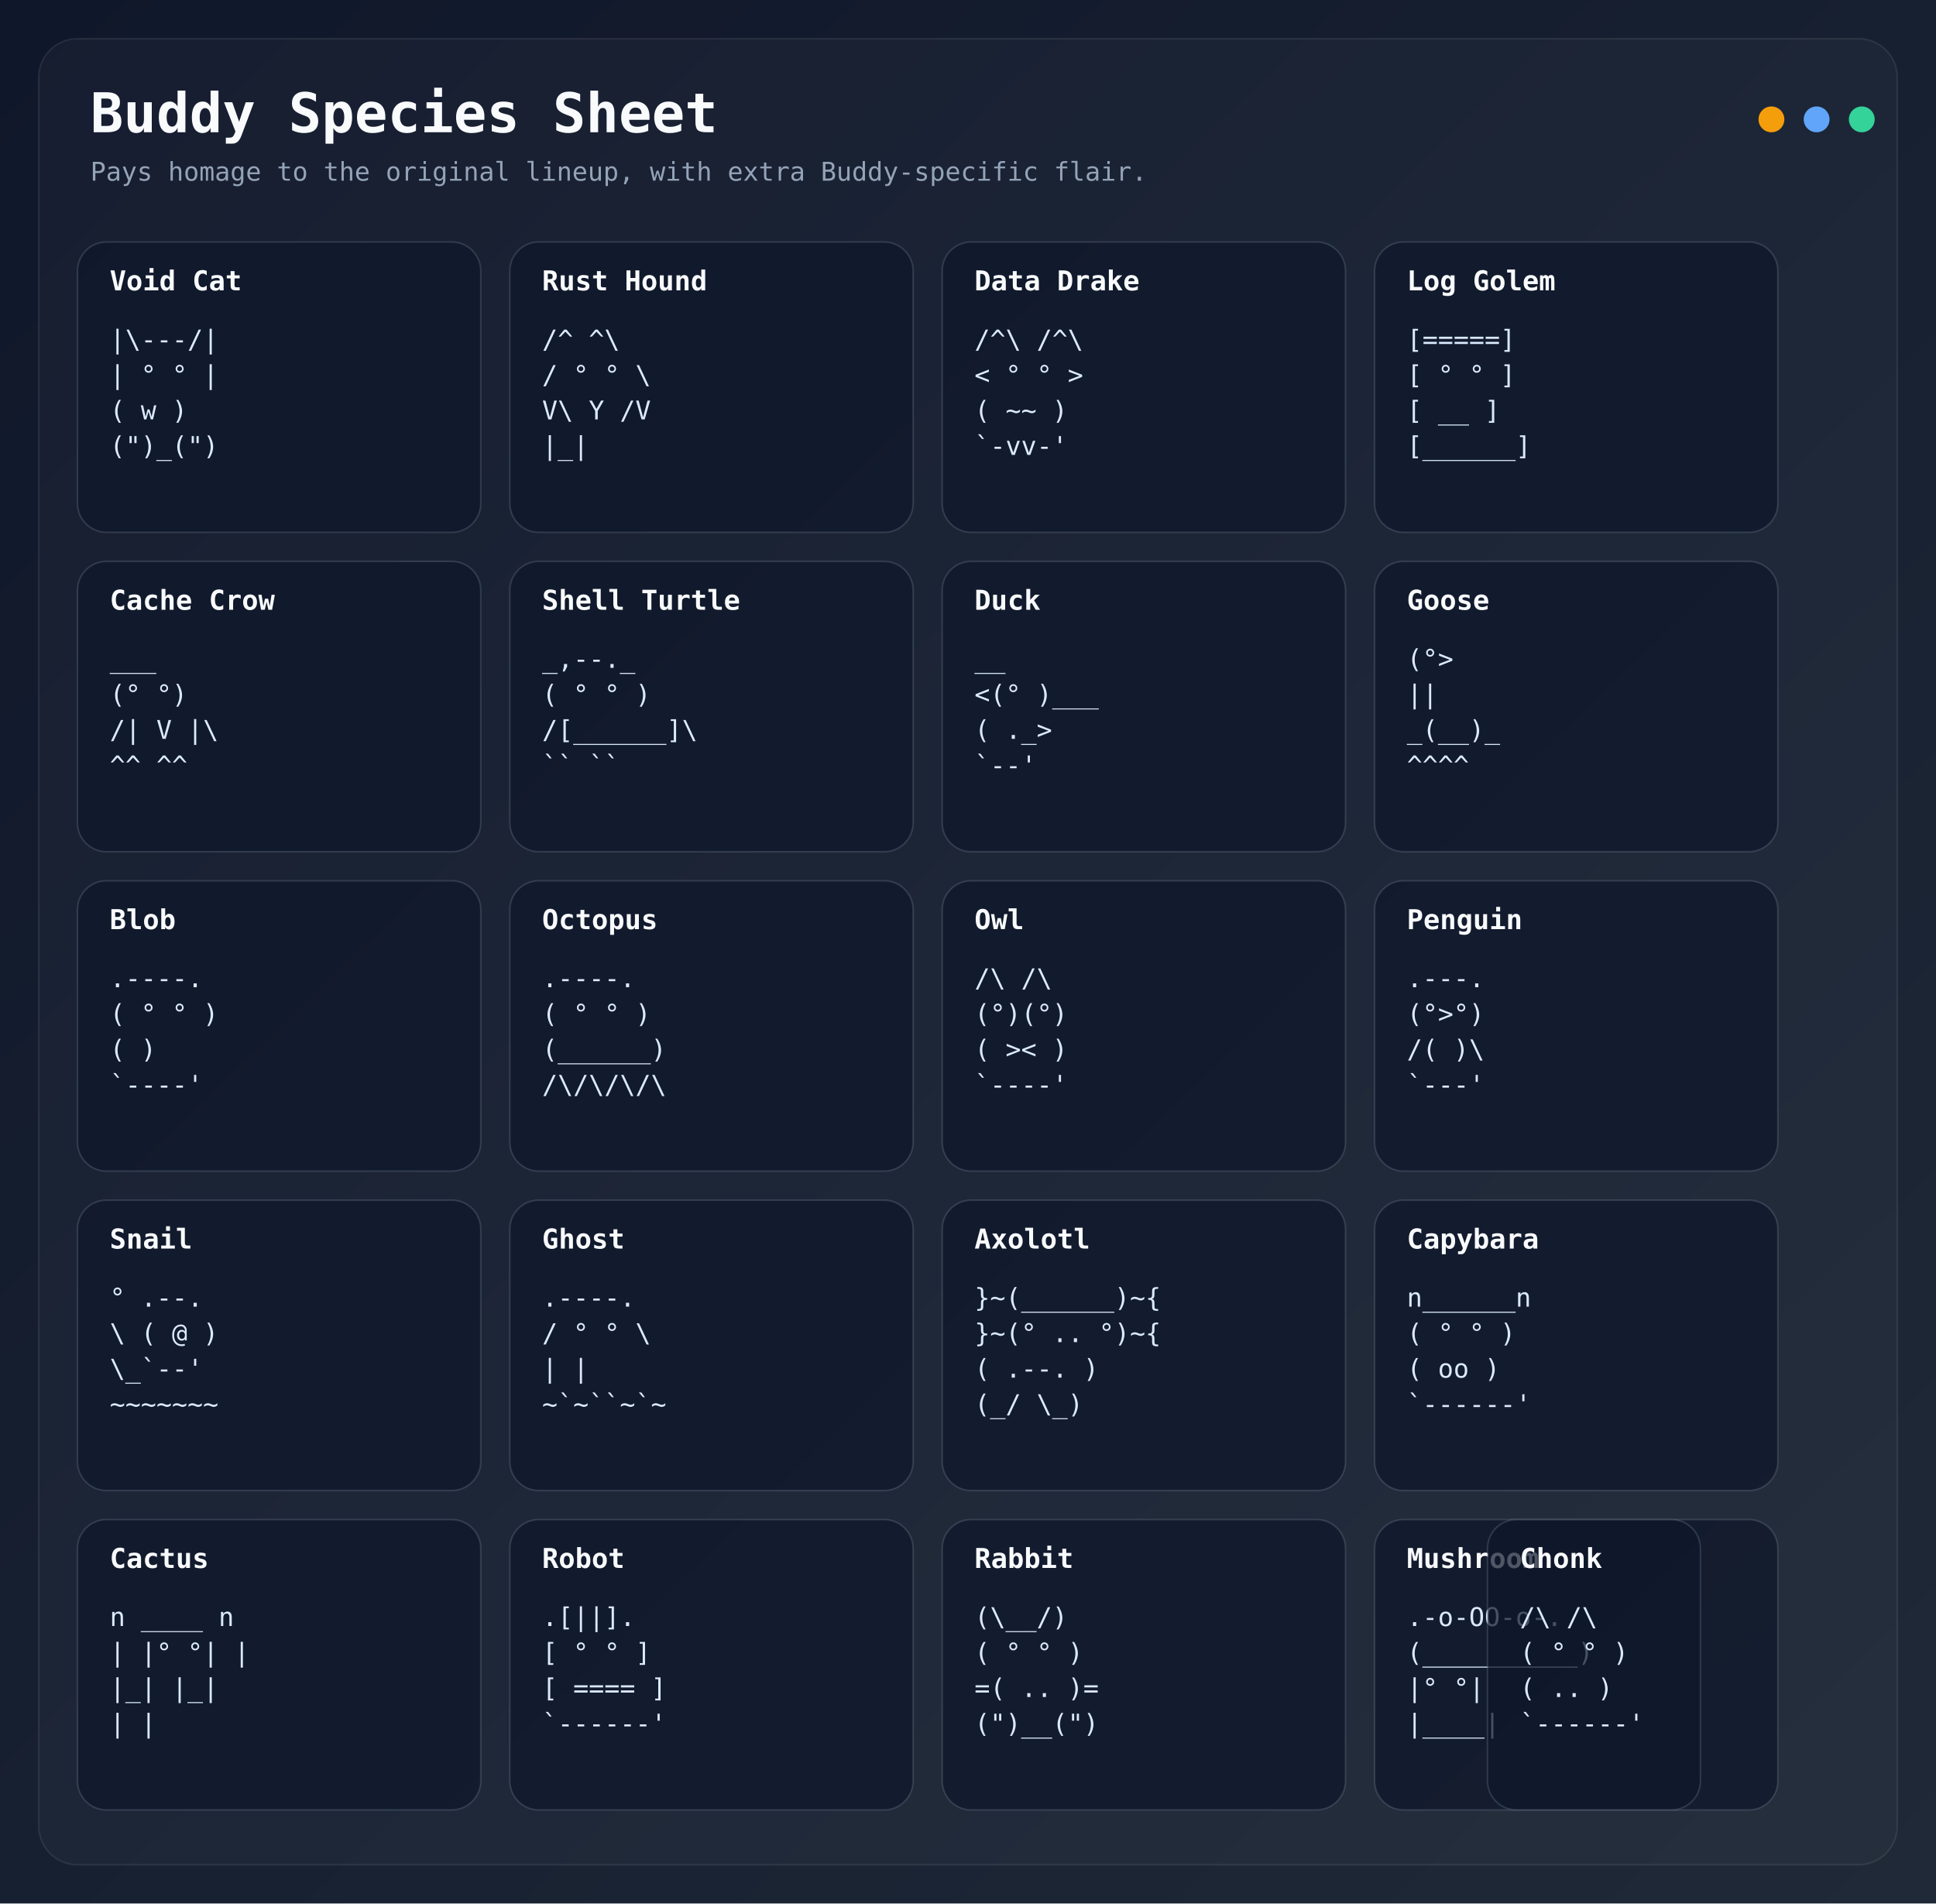
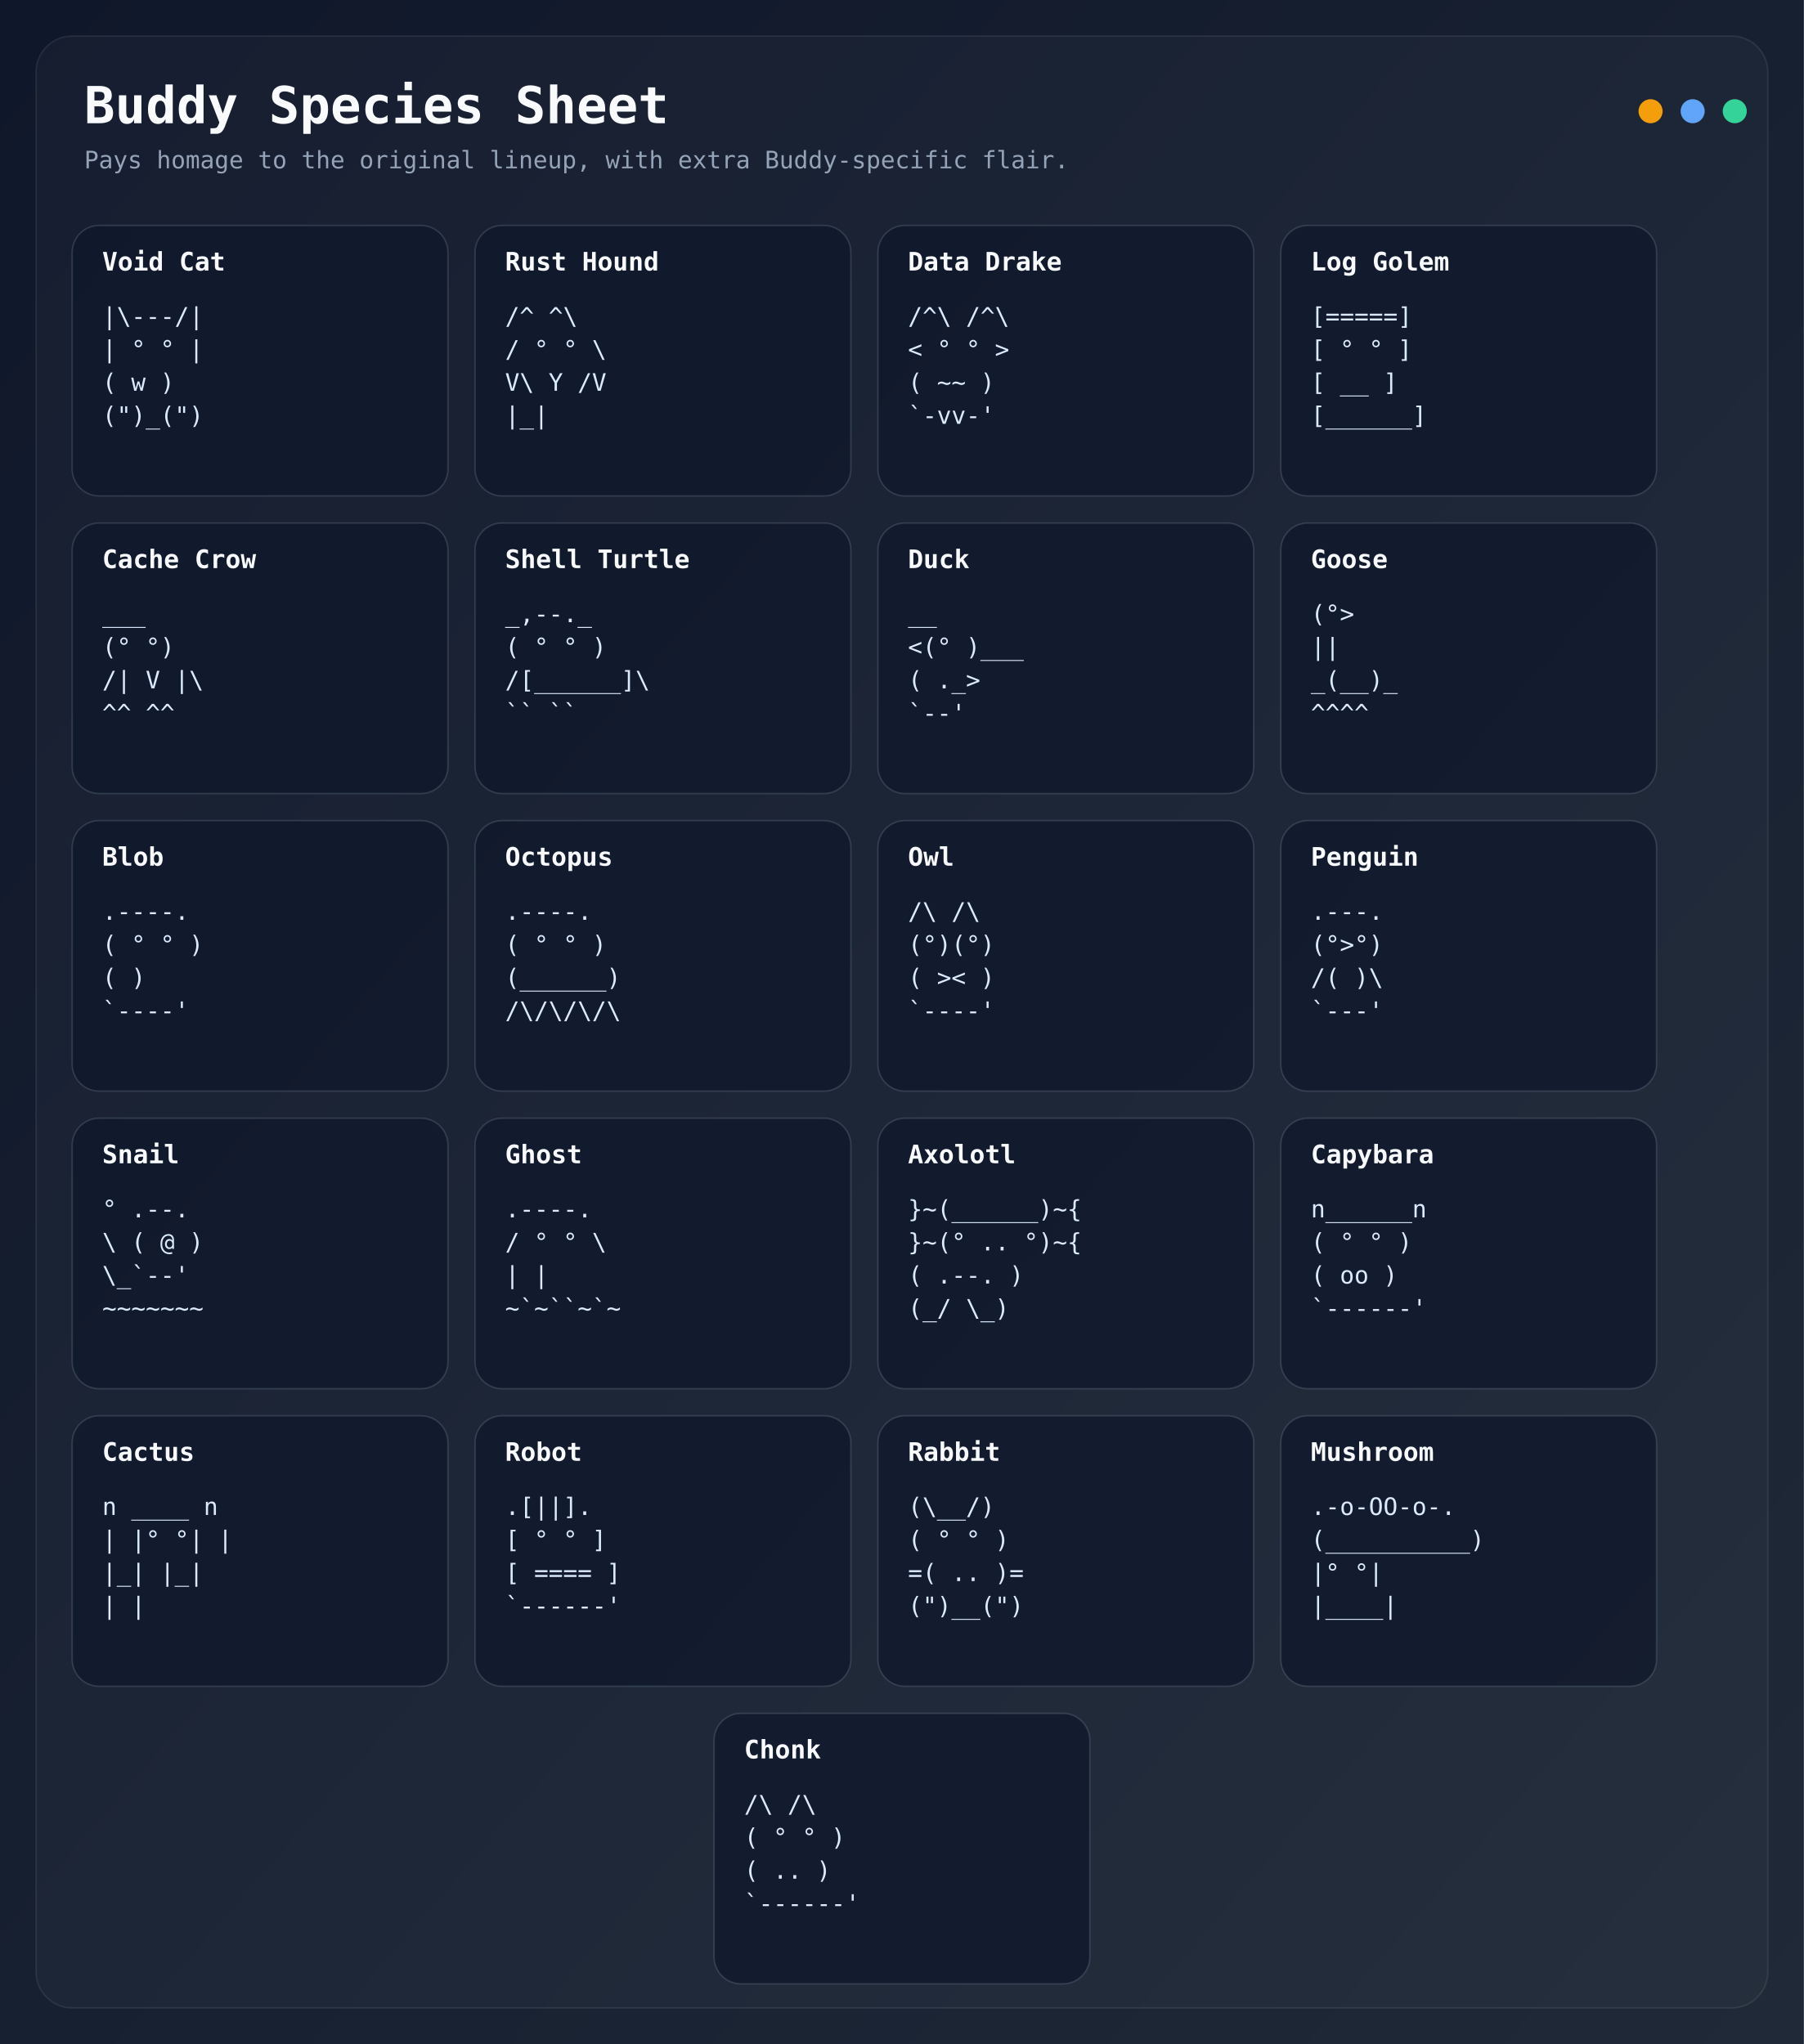
- <svg xmlns="http://www.w3.org/2000/svg" width="1200" height="1180" viewBox="0 0 1200 1180" role="img" aria-labelledby="title desc">
+ <svg xmlns="http://www.w3.org/2000/svg" width="1200" height="1360" viewBox="0 0 1200 1360" role="img" aria-labelledby="title desc">
  <defs>
    <linearGradient id="bg" x1="0" y1="0" x2="1" y2="1">
      <stop offset="0%" stop-color="#0f172a" />
      <stop offset="100%" stop-color="#1f2937" />
    </linearGradient>
    <style>
      .title { font: 700 34px ui-monospace, SFMono-Regular, Menlo, Monaco, Consolas, monospace; fill: #f8fafc; }
      .subtitle { font: 500 16px ui-monospace, SFMono-Regular, Menlo, Monaco, Consolas, monospace; fill: #94a3b8; }
      .name { font: 700 17px ui-monospace, SFMono-Regular, Menlo, Monaco, Consolas, monospace; fill: #f8fafc; }
      .ascii { font: 16px ui-monospace, SFMono-Regular, Menlo, Monaco, Consolas, monospace; fill: #dbeafe; white-space: pre; }
      .card { fill: rgba(15, 23, 42, 0.72); stroke: rgba(148, 163, 184, 0.22); stroke-width: 1; }
      .accent { fill: #f59e0b; }
    </style>
  </defs>
-   <rect width="1200" height="1180" fill="url(#bg)" />
-   <rect x="24" y="24" width="1152" height="1132" rx="24" fill="rgba(255,255,255,0.03)" stroke="rgba(255,255,255,0.08)" />
+   <rect width="1200" height="1360" fill="url(#bg)" />
+   <rect x="24" y="24" width="1152" height="1312" rx="24" fill="rgba(255,255,255,0.03)" stroke="rgba(255,255,255,0.08)" />
  <text x="56" y="82" class="title">Buddy Species Sheet</text>
  <text x="56" y="112" class="subtitle">Pays homage to the original lineup, with extra Buddy-specific flair.</text>
  <circle cx="1098" cy="74" r="8" class="accent" />
  <circle cx="1126" cy="74" r="8" fill="#60a5fa" />
  <circle cx="1154" cy="74" r="8" fill="#34d399" />
  <g transform="translate(48,150)">
    <g transform="translate(0,0)">
      <rect class="card" x="0" y="0" width="250" height="180" rx="18" />
      <text class="name" x="20" y="30">Void Cat</text>
      <text class="ascii" x="20" y="66"> |\---/|</text>
      <text class="ascii" x="20" y="88"> | ° ° |</text>
      <text class="ascii" x="20" y="110"> (  w  )</text>
      <text class="ascii" x="20" y="132"> (")_(")</text>
    </g>
    <g transform="translate(268,0)">
      <rect class="card" x="0" y="0" width="250" height="180" rx="18" />
      <text class="name" x="20" y="30">Rust Hound</text>
      <text class="ascii" x="20" y="66">  /^ ^\</text>
      <text class="ascii" x="20" y="88"> / ° ° \</text>
      <text class="ascii" x="20" y="110"> V\ Y /V</text>
      <text class="ascii" x="20" y="132">   |_|</text>
    </g>
    <g transform="translate(536,0)">
      <rect class="card" x="0" y="0" width="250" height="180" rx="18" />
      <text class="name" x="20" y="30">Data Drake</text>
      <text class="ascii" x="20" y="66">  /^\  /^\</text>
      <text class="ascii" x="20" y="88"> &lt; °  ° &gt;</text>
      <text class="ascii" x="20" y="110"> (  ~~  )</text>
      <text class="ascii" x="20" y="132">  `-vv-'</text>
    </g>
    <g transform="translate(804,0)">
      <rect class="card" x="0" y="0" width="250" height="180" rx="18" />
      <text class="name" x="20" y="30">Log Golem</text>
      <text class="ascii" x="20" y="66">  [=====]</text>
      <text class="ascii" x="20" y="88"> [ °  ° ]</text>
      <text class="ascii" x="20" y="110"> [  __  ]</text>
      <text class="ascii" x="20" y="132"> [______]</text>
    </g>
  </g>
  <g transform="translate(48,348)">
    <g transform="translate(0,0)">
      <rect class="card" x="0" y="0" width="250" height="180" rx="18" />
      <text class="name" x="20" y="30">Cache Crow</text>
      <text class="ascii" x="20" y="66">   ___</text>
      <text class="ascii" x="20" y="88"> (° °)</text>
      <text class="ascii" x="20" y="110"> /| V |\</text>
      <text class="ascii" x="20" y="132">   ^^ ^^</text>
    </g>
    <g transform="translate(268,0)">
      <rect class="card" x="0" y="0" width="250" height="180" rx="18" />
      <text class="name" x="20" y="30">Shell Turtle</text>
      <text class="ascii" x="20" y="66">   _,--._</text>
      <text class="ascii" x="20" y="88">  ( °  ° )</text>
      <text class="ascii" x="20" y="110"> /[______]\</text>
      <text class="ascii" x="20" y="132">  ``    ``</text>
    </g>
    <g transform="translate(536,0)">
      <rect class="card" x="0" y="0" width="250" height="180" rx="18" />
      <text class="name" x="20" y="30">Duck</text>
      <text class="ascii" x="20" y="66">    __</text>
      <text class="ascii" x="20" y="88">  &lt;(° )___</text>
      <text class="ascii" x="20" y="110">   ( ._&gt;</text>
      <text class="ascii" x="20" y="132">    `--'</text>
    </g>
    <g transform="translate(804,0)">
      <rect class="card" x="0" y="0" width="250" height="180" rx="18" />
      <text class="name" x="20" y="30">Goose</text>
      <text class="ascii" x="20" y="66"> (°&gt;</text>
      <text class="ascii" x="20" y="88">  ||</text>
      <text class="ascii" x="20" y="110"> _(__)_</text>
      <text class="ascii" x="20" y="132">  ^^^^</text>
    </g>
  </g>
  <g transform="translate(48,546)">
    <g transform="translate(0,0)">
      <rect class="card" x="0" y="0" width="250" height="180" rx="18" />
      <text class="name" x="20" y="30">Blob</text>
      <text class="ascii" x="20" y="66"> .----.</text>
      <text class="ascii" x="20" y="88">( °  ° )</text>
      <text class="ascii" x="20" y="110">(      )</text>
      <text class="ascii" x="20" y="132"> `----'</text>
    </g>
    <g transform="translate(268,0)">
      <rect class="card" x="0" y="0" width="250" height="180" rx="18" />
      <text class="name" x="20" y="30">Octopus</text>
      <text class="ascii" x="20" y="66"> .----.</text>
      <text class="ascii" x="20" y="88">( °  ° )</text>
      <text class="ascii" x="20" y="110">(______)</text>
      <text class="ascii" x="20" y="132">/\/\/\/\</text>
    </g>
    <g transform="translate(536,0)">
      <rect class="card" x="0" y="0" width="250" height="180" rx="18" />
      <text class="name" x="20" y="30">Owl</text>
      <text class="ascii" x="20" y="66"> /\  /\</text>
      <text class="ascii" x="20" y="88">(°)(°)</text>
      <text class="ascii" x="20" y="110">(  &gt;&lt;  )</text>
      <text class="ascii" x="20" y="132"> `----'</text>
    </g>
    <g transform="translate(804,0)">
      <rect class="card" x="0" y="0" width="250" height="180" rx="18" />
      <text class="name" x="20" y="30">Penguin</text>
      <text class="ascii" x="20" y="66"> .---.</text>
      <text class="ascii" x="20" y="88">(°&gt;°)</text>
      <text class="ascii" x="20" y="110">/(   )\</text>
      <text class="ascii" x="20" y="132"> `---'</text>
    </g>
  </g>
  <g transform="translate(48,744)">
    <g transform="translate(0,0)">
      <rect class="card" x="0" y="0" width="250" height="180" rx="18" />
      <text class="name" x="20" y="30">Snail</text>
      <text class="ascii" x="20" y="66">°    .--.</text>
      <text class="ascii" x="20" y="88"> \  ( @ )</text>
      <text class="ascii" x="20" y="110">  \_`--'</text>
      <text class="ascii" x="20" y="132"> ~~~~~~~</text>
    </g>
    <g transform="translate(268,0)">
      <rect class="card" x="0" y="0" width="250" height="180" rx="18" />
      <text class="name" x="20" y="30">Ghost</text>
      <text class="ascii" x="20" y="66"> .----.</text>
      <text class="ascii" x="20" y="88">/ °  ° \</text>
      <text class="ascii" x="20" y="110">|      |</text>
      <text class="ascii" x="20" y="132">~`~``~`~</text>
    </g>
    <g transform="translate(536,0)">
      <rect class="card" x="0" y="0" width="250" height="180" rx="18" />
      <text class="name" x="20" y="30">Axolotl</text>
      <text class="ascii" x="20" y="66">}~(______)~{</text>
      <text class="ascii" x="20" y="88">}~(° .. °)~{</text>
      <text class="ascii" x="20" y="110">  ( .--. )</text>
      <text class="ascii" x="20" y="132">  (_/  \_)</text>
    </g>
    <g transform="translate(804,0)">
      <rect class="card" x="0" y="0" width="250" height="180" rx="18" />
      <text class="name" x="20" y="30">Capybara</text>
      <text class="ascii" x="20" y="66">n______n</text>
      <text class="ascii" x="20" y="88">( °    ° )</text>
      <text class="ascii" x="20" y="110">(   oo   )</text>
      <text class="ascii" x="20" y="132"> `------'</text>
    </g>
  </g>
  <g transform="translate(48,942)">
    <g transform="translate(0,0)">
      <rect class="card" x="0" y="0" width="250" height="180" rx="18" />
      <text class="name" x="20" y="30">Cactus</text>
      <text class="ascii" x="20" y="66">n  ____  n</text>
      <text class="ascii" x="20" y="88">| |°  °| |</text>
      <text class="ascii" x="20" y="110">|_|    |_|</text>
      <text class="ascii" x="20" y="132">  |    |</text>
    </g>
    <g transform="translate(268,0)">
      <rect class="card" x="0" y="0" width="250" height="180" rx="18" />
      <text class="name" x="20" y="30">Robot</text>
      <text class="ascii" x="20" y="66"> .[||].</text>
      <text class="ascii" x="20" y="88">[ °  ° ]</text>
      <text class="ascii" x="20" y="110">[ ==== ]</text>
      <text class="ascii" x="20" y="132"> `------'</text>
    </g>
    <g transform="translate(536,0)">
      <rect class="card" x="0" y="0" width="250" height="180" rx="18" />
      <text class="name" x="20" y="30">Rabbit</text>
      <text class="ascii" x="20" y="66"> (\__/)</text>
      <text class="ascii" x="20" y="88">( °  ° )</text>
      <text class="ascii" x="20" y="110">=(  ..  )=</text>
      <text class="ascii" x="20" y="132"> (")__(")</text>
    </g>
    <g transform="translate(804,0)">
      <rect class="card" x="0" y="0" width="250" height="180" rx="18" />
      <text class="name" x="20" y="30">Mushroom</text>
      <text class="ascii" x="20" y="66">.-o-OO-o-.</text>
      <text class="ascii" x="20" y="88">(__________)</text>
      <text class="ascii" x="20" y="110">   |°  °|</text>
      <text class="ascii" x="20" y="132">   |____|</text>
    </g>
  </g>
-   <g transform="translate(922,942)">
-     <rect class="card" x="0" y="0" width="132" height="180" rx="18" />
+   <g transform="translate(475,1140)">
+     <rect class="card" x="0" y="0" width="250" height="180" rx="18" />
    <text class="name" x="20" y="30">Chonk</text>
    <text class="ascii" x="20" y="66">/\    /\</text>
    <text class="ascii" x="20" y="88">( °    ° )</text>
    <text class="ascii" x="20" y="110">(   ..   )</text>
    <text class="ascii" x="20" y="132"> `------'</text>
  </g>
</svg>
